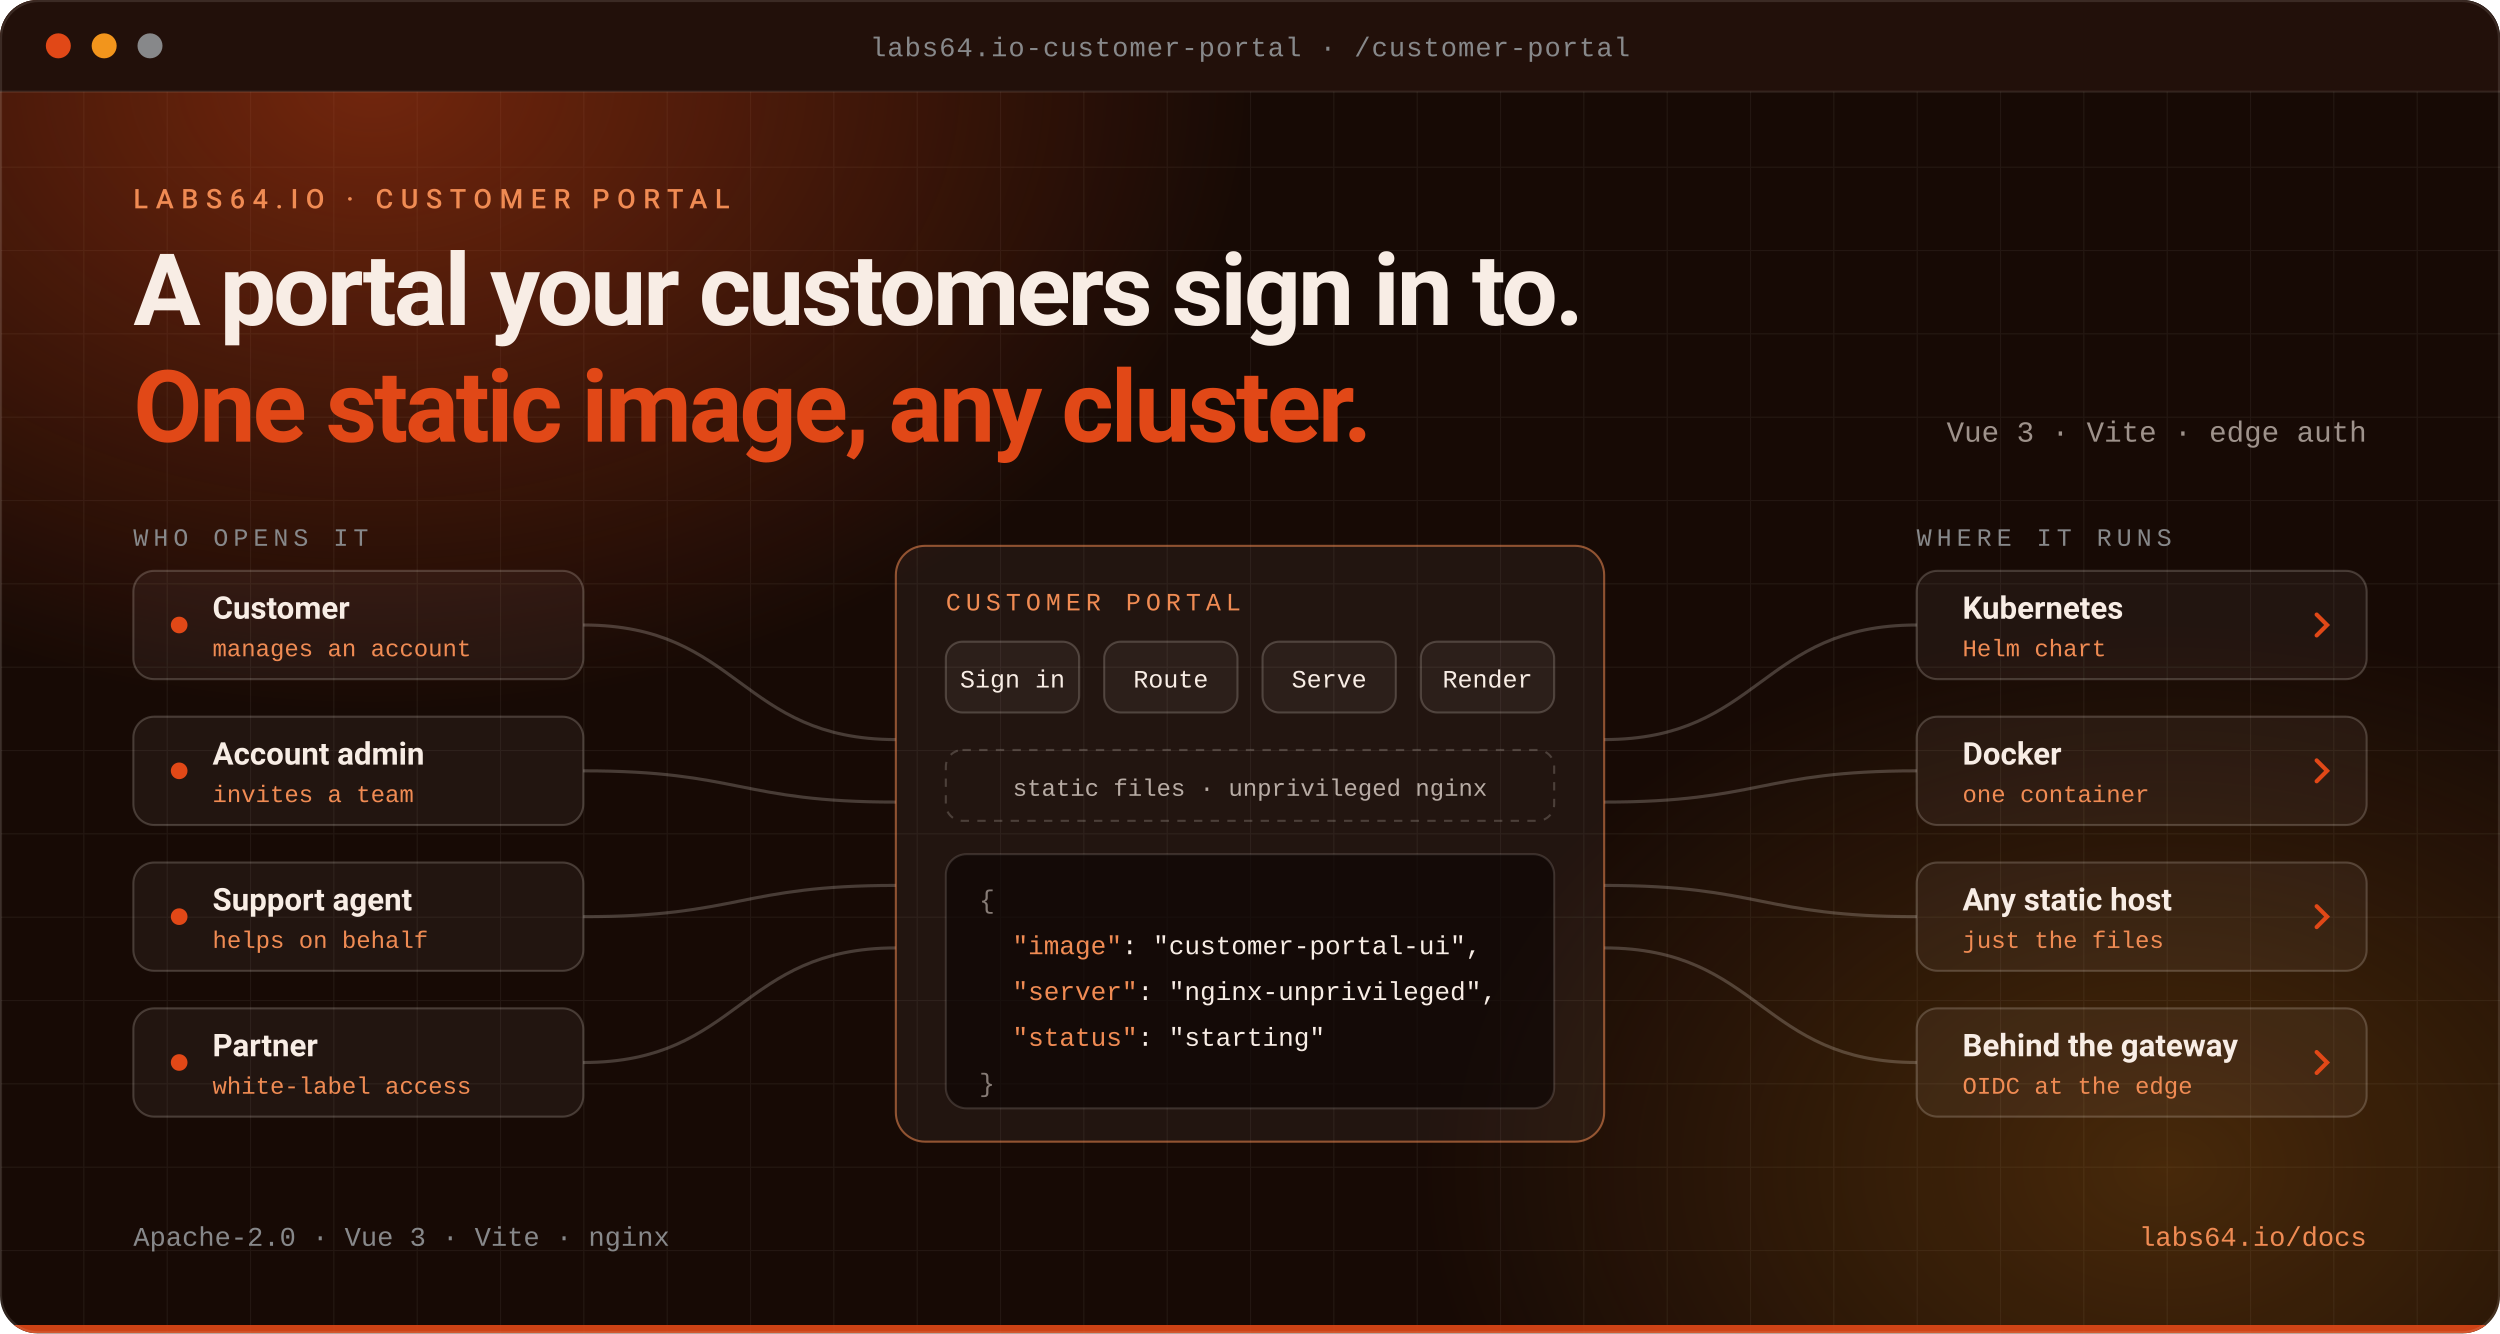
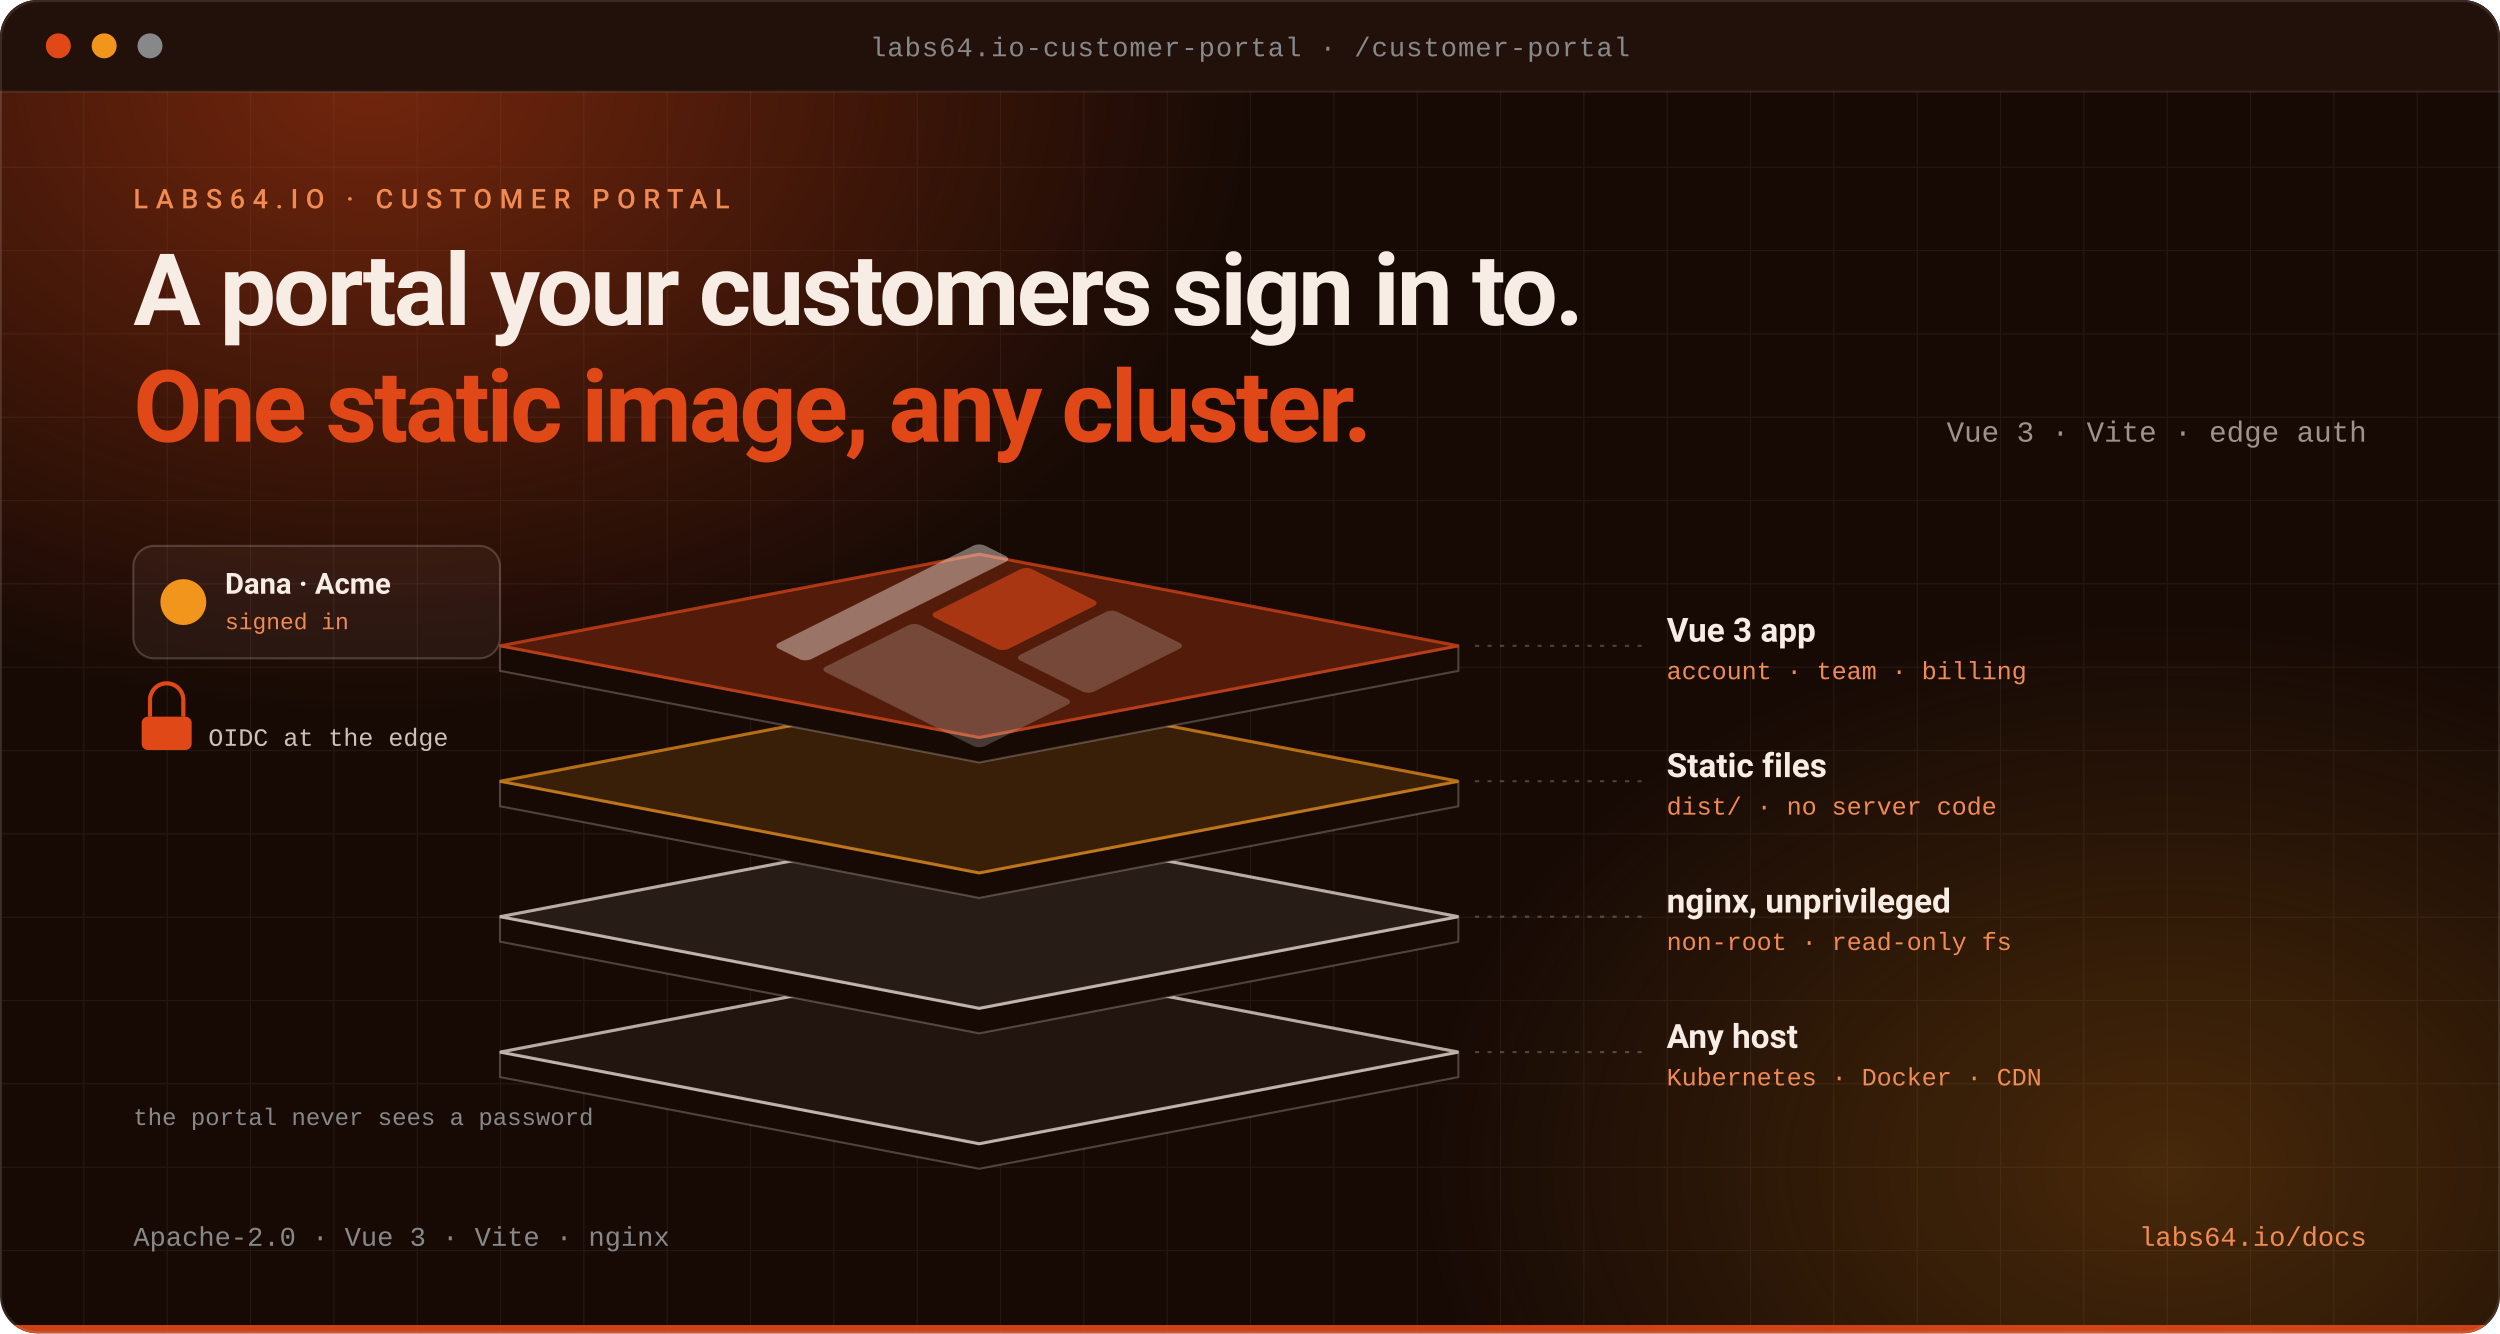
<svg xmlns="http://www.w3.org/2000/svg" viewBox="0 0 1200 640" width="1200" height="640" role="img" aria-labelledby="t d">
  <defs>
-     <radialGradient id="g1" cx="0.5" cy="0.5" r="0.5">
+     <radialGradient id="hg1" cx=".5" cy=".5" r=".5">
      <stop offset="0" stop-color="#E14817" stop-opacity=".45" />
      <stop offset="1" stop-color="#E14817" stop-opacity="0" />
    </radialGradient>
-     <radialGradient id="g2" cx="0.5" cy="0.5" r="0.5">
+     <radialGradient id="hg2" cx=".5" cy=".5" r=".5">
      <stop offset="0" stop-color="#F2951C" stop-opacity=".22" />
      <stop offset="1" stop-color="#F2951C" stop-opacity="0" />
    </radialGradient>
-     <pattern id="grid" width="40" height="40" patternUnits="userSpaceOnUse">
+     <pattern id="hgrid" width="40" height="40" patternUnits="userSpaceOnUse">
      <path d="M40 0H0V40" fill="none" stroke="#F8EDE5" stroke-opacity=".06" />
    </pattern>
-     <filter id="glow" x="-200%" y="-200%" width="500%" height="500%">
+     <filter id="hglow" x="-200%" y="-200%" width="500%" height="500%">
      <feGaussianBlur stdDeviation="3" result="b" />
      <feMerge>
        <feMergeNode in="b" />
        <feMergeNode in="SourceGraphic" />
      </feMerge>
    </filter>
-     <clipPath id="win">
+     <clipPath id="hwin">
      <rect width="1200" height="640" rx="18" />
    </clipPath>
-     <path id="pi0" d="M280,300 C355,300 355,355 430,355" />
-     <path id="pi1" d="M280,370 C355,370 355,385 430,385" />
-     <path id="pi2" d="M280,440 C355,440 355,425 430,425" />
-     <path id="pi3" d="M280,510 C355,510 355,455 430,455" />
-     <path id="po0" d="M770,355 C845,355 845,300 920,300" />
-     <path id="po1" d="M770,385 C845,385 845,370 920,370" />
-     <path id="po2" d="M770,425 C845,425 845,440 920,440" />
-     <path id="po3" d="M770,455 C845,455 845,510 920,510" />
    <style>
    .sans{font-family:Roboto,-apple-system,'Segoe UI',Helvetica,Arial,sans-serif}
    .mono{font-family:ui-monospace,SFMono-Regular,Menlo,Consolas,'Liberation Mono',monospace}
-     @media (prefers-reduced-motion: reduce){ animate, animateMotion{display:none} }
+     text{white-space:pre}
+     @media (prefers-reduced-motion: reduce){ animate, animateMotion, animateTransform{display:none} }
  </style>
  </defs>
-   <g clip-path="url(#win)">
+   <g clip-path="url(#hwin)">
    <rect width="1200" height="640" fill="#170A05" />
-     <rect width="1200" height="640" fill="url(#grid)" />
-     <ellipse cx="180" cy="40" rx="420" ry="300" fill="url(#g1)" />
-     <ellipse cx="1040" cy="560" rx="360" ry="260" fill="url(#g2)" />
+     <rect width="1200" height="640" fill="url(#hgrid)" />
+     <ellipse cx="180" cy="40" rx="420" ry="300" fill="url(#hg1)" />
+     <ellipse cx="1040" cy="560" rx="360" ry="260" fill="url(#hg2)" />
    <rect width="1200" height="44" fill="#22100A" />
    <line x1="0" y1="44" x2="1200" y2="44" stroke="#F8EDE5" stroke-opacity=".1" />
    <circle cx="28" cy="22" r="6" fill="#E14817" />
    <circle cx="50" cy="22" r="6" fill="#F2951C" />
    <circle cx="72" cy="22" r="6" fill="#87888A" />
-     <text x="600" y="27" text-anchor="middle" class="mono" font-size="13" fill="#87888A" letter-spacing=".5">labs64.io-customer-portal · /customer-portal</text>
-     <text x="64" y="100" class="sans" font-size="13" font-weight="500" letter-spacing="3.6" fill="#F08B53">LABS64.IO  ·  CUSTOMER PORTAL</text>
-     <text x="64" y="156" class="sans" font-size="48" font-weight="700" letter-spacing="-1.4" fill="#F8EDE5">A portal your customers sign in to.</text>
-     <text x="64" y="212" class="sans" font-size="48" font-weight="700" letter-spacing="-1.4" fill="#E14817">One static image, any cluster.</text>
-     <text x="1136" y="212" text-anchor="end" class="mono" font-size="14" fill="#F8EDE5" fill-opacity=".6">Vue 3  ·  Vite  ·  edge auth</text>
-     <use href="#pi0" fill="none" stroke="#F8EDE5" stroke-opacity=".22" stroke-width="1.5" />
-     <use href="#po0" fill="none" stroke="#F8EDE5" stroke-opacity=".22" stroke-width="1.5" />
-     <use href="#pi1" fill="none" stroke="#F8EDE5" stroke-opacity=".22" stroke-width="1.5" />
-     <use href="#po1" fill="none" stroke="#F8EDE5" stroke-opacity=".22" stroke-width="1.5" />
-     <use href="#pi2" fill="none" stroke="#F8EDE5" stroke-opacity=".22" stroke-width="1.5" />
-     <use href="#po2" fill="none" stroke="#F8EDE5" stroke-opacity=".22" stroke-width="1.5" />
-     <use href="#pi3" fill="none" stroke="#F8EDE5" stroke-opacity=".22" stroke-width="1.5" />
-     <use href="#po3" fill="none" stroke="#F8EDE5" stroke-opacity=".22" stroke-width="1.5" />
-     <text x="64" y="262" class="mono" font-size="12" letter-spacing="2.4" fill="#87888A">WHO OPENS IT</text>
-     <rect x="64" y="274" width="216" height="52" rx="10" fill="#F8EDE5" fill-opacity=".05" stroke="#F8EDE5" stroke-opacity=".2" />
-     <circle cx="86" cy="300" r="4" fill="#E14817" />
-     <text x="102" y="297" class="sans" font-size="15" font-weight="700" fill="#F8EDE5">Customer</text>
-     <text x="102" y="315" class="mono" font-size="11.5" fill="#F08B53">manages an account</text>
-     <rect x="64" y="274" width="216" height="52" rx="10" fill="none" stroke="#E14817" stroke-width="2" opacity="0">
-       <animate attributeName="opacity" dur="6.0s" begin="0.0s" repeatCount="indefinite" values="0;1;0;0" keyTimes="0;0.05;0.15;1" />
-     </rect>
-     <rect x="64" y="344" width="216" height="52" rx="10" fill="#F8EDE5" fill-opacity=".05" stroke="#F8EDE5" stroke-opacity=".2" />
-     <circle cx="86" cy="370" r="4" fill="#E14817" />
-     <text x="102" y="367" class="sans" font-size="15" font-weight="700" fill="#F8EDE5">Account admin</text>
-     <text x="102" y="385" class="mono" font-size="11.5" fill="#F08B53">invites a team</text>
-     <rect x="64" y="344" width="216" height="52" rx="10" fill="none" stroke="#E14817" stroke-width="2" opacity="0">
-       <animate attributeName="opacity" dur="6.0s" begin="0.25s" repeatCount="indefinite" values="0;1;0;0" keyTimes="0;0.05;0.15;1" />
-     </rect>
-     <rect x="64" y="414" width="216" height="52" rx="10" fill="#F8EDE5" fill-opacity=".05" stroke="#F8EDE5" stroke-opacity=".2" />
-     <circle cx="86" cy="440" r="4" fill="#E14817" />
-     <text x="102" y="437" class="sans" font-size="15" font-weight="700" fill="#F8EDE5">Support agent</text>
-     <text x="102" y="455" class="mono" font-size="11.5" fill="#F08B53">helps on behalf</text>
-     <rect x="64" y="414" width="216" height="52" rx="10" fill="none" stroke="#E14817" stroke-width="2" opacity="0">
-       <animate attributeName="opacity" dur="6.0s" begin="0.5s" repeatCount="indefinite" values="0;1;0;0" keyTimes="0;0.05;0.15;1" />
-     </rect>
-     <rect x="64" y="484" width="216" height="52" rx="10" fill="#F8EDE5" fill-opacity=".05" stroke="#F8EDE5" stroke-opacity=".2" />
-     <circle cx="86" cy="510" r="4" fill="#E14817" />
-     <text x="102" y="507" class="sans" font-size="15" font-weight="700" fill="#F8EDE5">Partner</text>
-     <text x="102" y="525" class="mono" font-size="11.5" fill="#F08B53">white-label access</text>
-     <rect x="64" y="484" width="216" height="52" rx="10" fill="none" stroke="#E14817" stroke-width="2" opacity="0">
-       <animate attributeName="opacity" dur="6.0s" begin="0.75s" repeatCount="indefinite" values="0;1;0;0" keyTimes="0;0.05;0.15;1" />
-     </rect>
-     <rect x="430" y="262" width="340" height="286" rx="14" fill="#F8EDE5" fill-opacity=".05" stroke="#F08B53" stroke-opacity=".55" />
-     <text x="454" y="293" class="mono" font-size="12" letter-spacing="2.4" fill="#F08B53">CUSTOMER PORTAL</text>
-     <rect x="454" y="308" width="64" height="34" rx="8" fill="#F8EDE5" fill-opacity=".05" stroke="#F8EDE5" stroke-opacity=".2" />
-     <rect x="454" y="308" width="64" height="34" rx="8" fill="#E14817" opacity="0">
-       <animate attributeName="opacity" dur="6.0s" repeatCount="indefinite" values="0;0;1;1;0;0" keyTimes="0;0.192;0.217;0.317;0.342;1" />
-     </rect>
-     <text x="486" y="330" text-anchor="middle" class="mono" font-size="12" font-weight="500" fill="#F8EDE5">Sign in</text>
-     <rect x="530" y="308" width="64" height="34" rx="8" fill="#F8EDE5" fill-opacity=".05" stroke="#F8EDE5" stroke-opacity=".2" />
-     <rect x="530" y="308" width="64" height="34" rx="8" fill="#E14817" opacity="0">
-       <animate attributeName="opacity" dur="6.0s" repeatCount="indefinite" values="0;0;1;1;0;0" keyTimes="0;0.308;0.333;0.433;0.458;1" />
-     </rect>
-     <text x="562" y="330" text-anchor="middle" class="mono" font-size="12" font-weight="500" fill="#F8EDE5">Route</text>
-     <rect x="606" y="308" width="64" height="34" rx="8" fill="#F8EDE5" fill-opacity=".05" stroke="#F8EDE5" stroke-opacity=".2" />
-     <rect x="606" y="308" width="64" height="34" rx="8" fill="#E14817" opacity="0">
-       <animate attributeName="opacity" dur="6.0s" repeatCount="indefinite" values="0;0;1;1;0;0" keyTimes="0;0.425;0.45;0.55;0.575;1" />
-     </rect>
-     <text x="638" y="330" text-anchor="middle" class="mono" font-size="12" font-weight="500" fill="#F8EDE5">Serve</text>
-     <rect x="682" y="308" width="64" height="34" rx="8" fill="#F8EDE5" fill-opacity=".05" stroke="#F8EDE5" stroke-opacity=".2" />
-     <rect x="682" y="308" width="64" height="34" rx="8" fill="#E14817" opacity="0">
-       <animate attributeName="opacity" dur="6.0s" repeatCount="indefinite" values="0;0;1;1;0;0" keyTimes="0;0.542;0.567;0.667;0.692;1" />
-     </rect>
-     <text x="714" y="330" text-anchor="middle" class="mono" font-size="12" font-weight="500" fill="#F8EDE5">Render</text>
-     <rect x="454" y="360" width="292" height="34" rx="8" fill="none" stroke="#F8EDE5" stroke-opacity=".2" stroke-dasharray="4 4" />
-     <text x="600" y="382" text-anchor="middle" class="mono" font-size="11.5" fill="#F8EDE5" fill-opacity=".7">static files · unprivileged nginx</text>
-     <rect x="454" y="410" width="292" height="122" rx="10" fill="#0A0402" fill-opacity=".6" stroke="#F8EDE5" stroke-opacity=".15" />
-     <g class="mono" font-size="12.5" fill="#F8EDE5">
-       <text x="470" y="436" fill-opacity=".5">{</text>
-       <text x="486" y="458">
-         <tspan fill="#F08B53">"image"</tspan>: "customer-portal-ui",</text>
-       <text x="486" y="480">
-         <tspan fill="#F08B53">"server"</tspan>: "nginx-unprivileged",</text>
-       <g>
-         <text x="486" y="502">
-           <tspan fill="#F08B53">"status"</tspan>: "starting"</text>
-         <animate attributeName="opacity" dur="6.0s" repeatCount="indefinite" values="1;1;0;0;1;1" keyTimes="0;0.308;0.333;0.933;0.983;1" />
+     <text x="600" y="27" class="mono" font-size="13" fill="#87888A" text-anchor="middle" letter-spacing="0.5">labs64.io-customer-portal · /customer-portal</text>
+     <text x="64" y="100" class="sans" font-size="13" font-weight="500" fill="#F08B53" letter-spacing="3.6">LABS64.IO  ·  CUSTOMER PORTAL</text>
+     <text x="64" y="156" class="sans" font-size="48" font-weight="700" fill="#F8EDE5" letter-spacing="-1.4">A portal your customers sign in to.</text>
+     <text x="64" y="212" class="sans" font-size="48" font-weight="700" fill="#E14817" letter-spacing="-1.4">One static image, any cluster.</text>
+     <text x="1136" y="212" class="mono" font-size="14" fill="#F8EDE5" fill-opacity="0.6" text-anchor="end">Vue 3  ·  Vite  ·  edge auth</text>
+     <g>
+       <animateTransform attributeName="transform" type="translate" values="0,0;0,0;0,-80.36;0,-80.36;0,0" keyTimes="0;.35;.48;.75;.88" dur="6s" repeatCount="indefinite" />
+       <polygon points="240,505 470,549 700,505 700,517 470,561 240,517" fill="#170A05" stroke="#F8EDE5" stroke-opacity=".25" />
+       <polygon points="240,505 470,461 700,505 470,549" fill="#170A05" />
+       <polygon points="240,505 470,461 700,505 470,549" fill="#F8EDE5" fill-opacity="0.05" stroke="#F8EDE5" stroke-opacity=".7" stroke-width="1.5" />
+     </g>
+     <g>
+       <animateTransform attributeName="transform" type="translate" values="0,0;0,0;0,-27.06;0,-27.06;0,0" keyTimes="0;.35;.48;.75;.88" dur="6s" repeatCount="indefinite" />
+       <polygon points="240,440 470,484 700,440 700,452 470,496 240,452" fill="#170A05" stroke="#F8EDE5" stroke-opacity=".25" />
+       <polygon points="240,440 470,396 700,440 470,484" fill="#170A05" />
+       <polygon points="240,440 470,396 700,440 470,484" fill="#F8EDE5" fill-opacity="0.08" stroke="#F8EDE5" stroke-opacity=".7" stroke-width="1.5" />
+     </g>
+     <g>
+       <animateTransform attributeName="transform" type="translate" values="0,0;0,0;0,26.24;0,26.24;0,0" keyTimes="0;.35;.48;.75;.88" dur="6s" repeatCount="indefinite" />
+       <polygon points="240,375 470,419 700,375 700,387 470,431 240,387" fill="#170A05" stroke="#F8EDE5" stroke-opacity=".25" />
+       <polygon points="240,375 470,331 700,375 470,419" fill="#170A05" />
+       <polygon points="240,375 470,331 700,375 470,419" fill="#F2951C" fill-opacity="0.16" stroke="#F2951C" stroke-opacity=".7" stroke-width="1.5" />
+     </g>
+     <g>
+       <animateTransform attributeName="transform" type="translate" values="0,0;0,0;0,79.54;0,79.54;0,0" keyTimes="0;.35;.48;.75;.88" dur="6s" repeatCount="indefinite" />
+       <polygon points="240,310 470,354 700,310 700,322 470,366 240,322" fill="#170A05" stroke="#F8EDE5" stroke-opacity=".25" />
+       <polygon points="240,310 470,266 700,310 470,354" fill="#170A05" />
+       <polygon points="240,310 470,266 700,310 470,354" fill="#E14817" fill-opacity="0.3" stroke="#E14817" stroke-opacity=".7" stroke-width="1.5" />
+       <g transform="translate(470 310) scale(1 .5) rotate(-45)" opacity=".85">
+         <rect x="-70" y="-70" width="140" height="22" rx="4" fill="#F8EDE5" fill-opacity=".5" />
+         <rect x="-70" y="-38" width="64" height="108" rx="4" fill="#F8EDE5" fill-opacity=".25" />
+         <rect x="4" y="-38" width="66" height="50" rx="4" fill="#E14817" fill-opacity=".7" />
+         <rect x="4" y="20" width="66" height="50" rx="4" fill="#F8EDE5" fill-opacity=".25" />
      </g>
-       <g opacity="0">
-         <text x="486" y="502">
-           <tspan fill="#F08B53">"status"</tspan>: <tspan fill="#E14817" font-weight="700">"ready"</tspan>
-         </text>
-         <animate attributeName="opacity" dur="6.0s" repeatCount="indefinite" values="0;0;1;1;0;0" keyTimes="0;0.308;0.333;0.933;0.983;1" />
-       </g>
-       <text x="470" y="524" fill-opacity=".5">}</text>
    </g>
-     <text x="920" y="262" class="mono" font-size="12" letter-spacing="2.4" fill="#87888A">WHERE IT RUNS</text>
-     <rect x="920" y="274" width="216" height="52" rx="10" fill="#F8EDE5" fill-opacity=".05" stroke="#F8EDE5" stroke-opacity=".2" />
-     <text x="942" y="297" class="sans" font-size="15" font-weight="700" fill="#F8EDE5">Kubernetes</text>
-     <text x="942" y="315" class="mono" font-size="11.5" fill="#F08B53">Helm chart</text>
-     <path d="M1112,295 l5,5 l-5,5" fill="none" stroke="#E14817" stroke-width="2" stroke-linecap="round" />
-     <rect x="920" y="274" width="216" height="52" rx="10" fill="none" stroke="#E14817" stroke-width="2" opacity="0">
-       <animate attributeName="opacity" dur="6.0s" begin="4.4s" repeatCount="indefinite" values="0;1;0;0" keyTimes="0;0.05;0.15;1" />
-     </rect>
-     <rect x="920" y="344" width="216" height="52" rx="10" fill="#F8EDE5" fill-opacity=".05" stroke="#F8EDE5" stroke-opacity=".2" />
-     <text x="942" y="367" class="sans" font-size="15" font-weight="700" fill="#F8EDE5">Docker</text>
-     <text x="942" y="385" class="mono" font-size="11.5" fill="#F08B53">one container</text>
-     <path d="M1112,365 l5,5 l-5,5" fill="none" stroke="#E14817" stroke-width="2" stroke-linecap="round" />
-     <rect x="920" y="344" width="216" height="52" rx="10" fill="none" stroke="#E14817" stroke-width="2" opacity="0">
-       <animate attributeName="opacity" dur="6.0s" begin="4.6s" repeatCount="indefinite" values="0;1;0;0" keyTimes="0;0.05;0.15;1" />
-     </rect>
-     <rect x="920" y="414" width="216" height="52" rx="10" fill="#F8EDE5" fill-opacity=".05" stroke="#F8EDE5" stroke-opacity=".2" />
-     <text x="942" y="437" class="sans" font-size="15" font-weight="700" fill="#F8EDE5">Any static host</text>
-     <text x="942" y="455" class="mono" font-size="11.5" fill="#F08B53">just the files</text>
-     <path d="M1112,435 l5,5 l-5,5" fill="none" stroke="#E14817" stroke-width="2" stroke-linecap="round" />
-     <rect x="920" y="414" width="216" height="52" rx="10" fill="none" stroke="#E14817" stroke-width="2" opacity="0">
-       <animate attributeName="opacity" dur="6.0s" begin="4.8s" repeatCount="indefinite" values="0;1;0;0" keyTimes="0;0.05;0.15;1" />
-     </rect>
-     <rect x="920" y="484" width="216" height="52" rx="10" fill="#F8EDE5" fill-opacity=".05" stroke="#F8EDE5" stroke-opacity=".2" />
-     <text x="942" y="507" class="sans" font-size="15" font-weight="700" fill="#F8EDE5">Behind the gateway</text>
-     <text x="942" y="525" class="mono" font-size="11.5" fill="#F08B53">OIDC at the edge</text>
-     <path d="M1112,505 l5,5 l-5,5" fill="none" stroke="#E14817" stroke-width="2" stroke-linecap="round" />
-     <rect x="920" y="484" width="216" height="52" rx="10" fill="none" stroke="#E14817" stroke-width="2" opacity="0">
-       <animate attributeName="opacity" dur="6.0s" begin="5.0s" repeatCount="indefinite" values="0;1;0;0" keyTimes="0;0.05;0.15;1" />
-     </rect>
-     <circle r="5" fill="#F8EDE5" opacity="0" filter="url(#glow)">
-       <animateMotion dur="6.0s" begin="0.0s" repeatCount="indefinite" keyPoints="0;1;1" keyTimes="0;0.2;1" calcMode="linear">
-         <mpath href="#pi0" />
-       </animateMotion>
-       <animate attributeName="opacity" dur="6.0s" begin="0.0s" repeatCount="indefinite" values="0;1;1;0;0" keyTimes="0;0.02;0.18;0.2;1" />
-     </circle>
-     <circle r="5" fill="#F8EDE5" opacity="0" filter="url(#glow)">
-       <animateMotion dur="6.0s" begin="0.25s" repeatCount="indefinite" keyPoints="0;1;1" keyTimes="0;0.2;1" calcMode="linear">
-         <mpath href="#pi1" />
-       </animateMotion>
-       <animate attributeName="opacity" dur="6.0s" begin="0.25s" repeatCount="indefinite" values="0;1;1;0;0" keyTimes="0;0.02;0.18;0.2;1" />
-     </circle>
-     <circle r="5" fill="#F8EDE5" opacity="0" filter="url(#glow)">
-       <animateMotion dur="6.0s" begin="0.5s" repeatCount="indefinite" keyPoints="0;1;1" keyTimes="0;0.2;1" calcMode="linear">
-         <mpath href="#pi2" />
-       </animateMotion>
-       <animate attributeName="opacity" dur="6.0s" begin="0.5s" repeatCount="indefinite" values="0;1;1;0;0" keyTimes="0;0.02;0.18;0.2;1" />
-     </circle>
-     <circle r="5" fill="#F8EDE5" opacity="0" filter="url(#glow)">
-       <animateMotion dur="6.0s" begin="0.75s" repeatCount="indefinite" keyPoints="0;1;1" keyTimes="0;0.2;1" calcMode="linear">
-         <mpath href="#pi3" />
-       </animateMotion>
-       <animate attributeName="opacity" dur="6.0s" begin="0.75s" repeatCount="indefinite" values="0;1;1;0;0" keyTimes="0;0.02;0.18;0.2;1" />
-     </circle>
-     <circle r="5" fill="#E14817" opacity="0" filter="url(#glow)">
-       <animateMotion dur="6.0s" begin="3.2s" repeatCount="indefinite" keyPoints="0;1;1" keyTimes="0;0.2;1" calcMode="linear">
-         <mpath href="#po0" />
-       </animateMotion>
-       <animate attributeName="opacity" dur="6.0s" begin="3.2s" repeatCount="indefinite" values="0;1;1;0;0" keyTimes="0;0.02;0.18;0.2;1" />
-     </circle>
-     <circle r="5" fill="#E14817" opacity="0" filter="url(#glow)">
-       <animateMotion dur="6.0s" begin="3.4s" repeatCount="indefinite" keyPoints="0;1;1" keyTimes="0;0.2;1" calcMode="linear">
-         <mpath href="#po1" />
-       </animateMotion>
-       <animate attributeName="opacity" dur="6.0s" begin="3.4s" repeatCount="indefinite" values="0;1;1;0;0" keyTimes="0;0.02;0.18;0.2;1" />
-     </circle>
-     <circle r="5" fill="#E14817" opacity="0" filter="url(#glow)">
-       <animateMotion dur="6.0s" begin="3.6s" repeatCount="indefinite" keyPoints="0;1;1" keyTimes="0;0.2;1" calcMode="linear">
-         <mpath href="#po2" />
-       </animateMotion>
-       <animate attributeName="opacity" dur="6.0s" begin="3.6s" repeatCount="indefinite" values="0;1;1;0;0" keyTimes="0;0.02;0.18;0.2;1" />
-     </circle>
-     <circle r="5" fill="#E14817" opacity="0" filter="url(#glow)">
-       <animateMotion dur="6.0s" begin="3.8s" repeatCount="indefinite" keyPoints="0;1;1" keyTimes="0;0.2;1" calcMode="linear">
-         <mpath href="#po3" />
-       </animateMotion>
-       <animate attributeName="opacity" dur="6.0s" begin="3.8s" repeatCount="indefinite" values="0;1;1;0;0" keyTimes="0;0.02;0.18;0.2;1" />
-     </circle>
+     <g>
+       <animate attributeName="opacity" values="1;1;.15;.15;1" keyTimes="0;.35;.45;.78;.88" dur="6s" begin="0s" repeatCount="indefinite" />
+       <path d="M708,310 H790" stroke="#F8EDE5" stroke-opacity=".25" stroke-dasharray="2 4" />
+       <text x="800" y="308" class="sans" font-size="16" font-weight="700" fill="#F8EDE5">Vue 3 app</text>
+       <text x="800" y="326" class="mono" font-size="12" fill="#F08B53">account · team · billing</text>
+       <path d="M708,375 H790" stroke="#F8EDE5" stroke-opacity=".25" stroke-dasharray="2 4" />
+       <text x="800" y="373" class="sans" font-size="16" font-weight="700" fill="#F8EDE5">Static files</text>
+       <text x="800" y="391" class="mono" font-size="12" fill="#F08B53">dist/ · no server code</text>
+       <path d="M708,440 H790" stroke="#F8EDE5" stroke-opacity=".25" stroke-dasharray="2 4" />
+       <text x="800" y="438" class="sans" font-size="16" font-weight="700" fill="#F8EDE5">nginx, unprivileged</text>
+       <text x="800" y="456" class="mono" font-size="12" fill="#F08B53">non-root · read-only fs</text>
+       <path d="M708,505 H790" stroke="#F8EDE5" stroke-opacity=".25" stroke-dasharray="2 4" />
+       <text x="800" y="503" class="sans" font-size="16" font-weight="700" fill="#F8EDE5">Any host</text>
+       <text x="800" y="521" class="mono" font-size="12" fill="#F08B53">Kubernetes · Docker · CDN</text>
+     </g>
+     <g opacity="0">
+       <animate attributeName="opacity" values="0;0;1;1;0" keyTimes="0;.46;.5;.75;.8" dur="6s" begin="0s" repeatCount="indefinite" />
+       <text x="800" y="412" class="sans" font-size="22" font-weight="700" fill="#E14817">one static image</text>
+       <text x="800" y="434" class="mono" font-size="12" fill="#F08B53">~25 MB · any cluster</text>
+     </g>
+     <rect x="64" y="262" width="176" height="54" rx="10" fill="#F8EDE5" fill-opacity=".05" stroke="#F8EDE5" stroke-opacity=".2" />
+     <circle cx="88" cy="289" r="11" fill="#F2951C" />
+     <text x="108" y="285" class="sans" font-size="14" font-weight="700" fill="#F8EDE5">Dana · Acme</text>
+     <text x="108" y="302" class="mono" font-size="11" fill="#F08B53">signed in</text>
+     <path d="M72,344 v-8 a8,8 0 0 1 16,0 v8" fill="none" stroke="#E14817" stroke-width="2" />
+     <rect x="68" y="344" width="24" height="16" rx="3" fill="#E14817" />
+     <text x="100" y="358" class="mono" font-size="12" fill="#F8EDE5" fill-opacity="0.8">OIDC at the edge</text>
+     <text x="64" y="540" class="mono" font-size="11.5" fill="#87888A">the portal never sees a password</text>
    <text x="64" y="598" class="mono" font-size="13" fill="#87888A">Apache-2.0 · Vue 3 · Vite · nginx</text>
-     <text x="1136" y="598" text-anchor="end" class="mono" font-size="13" fill="#F08B53">labs64.io/docs</text>
+     <text x="1136" y="598" class="mono" font-size="13" fill="#F08B53" text-anchor="end">labs64.io/docs</text>
    <rect x="0" y="636" width="1200" height="4" fill="#E14817" opacity=".9">
-       <animate attributeName="width" dur="6.0s" repeatCount="indefinite" values="0;1200" calcMode="linear" />
+       <animate attributeName="width" dur="6s" repeatCount="indefinite" values="0;1200" />
    </rect>
  </g>
  <rect x=".5" y=".5" width="1199" height="639" rx="18" fill="none" stroke="#F8EDE5" stroke-opacity=".12" />
</svg>
